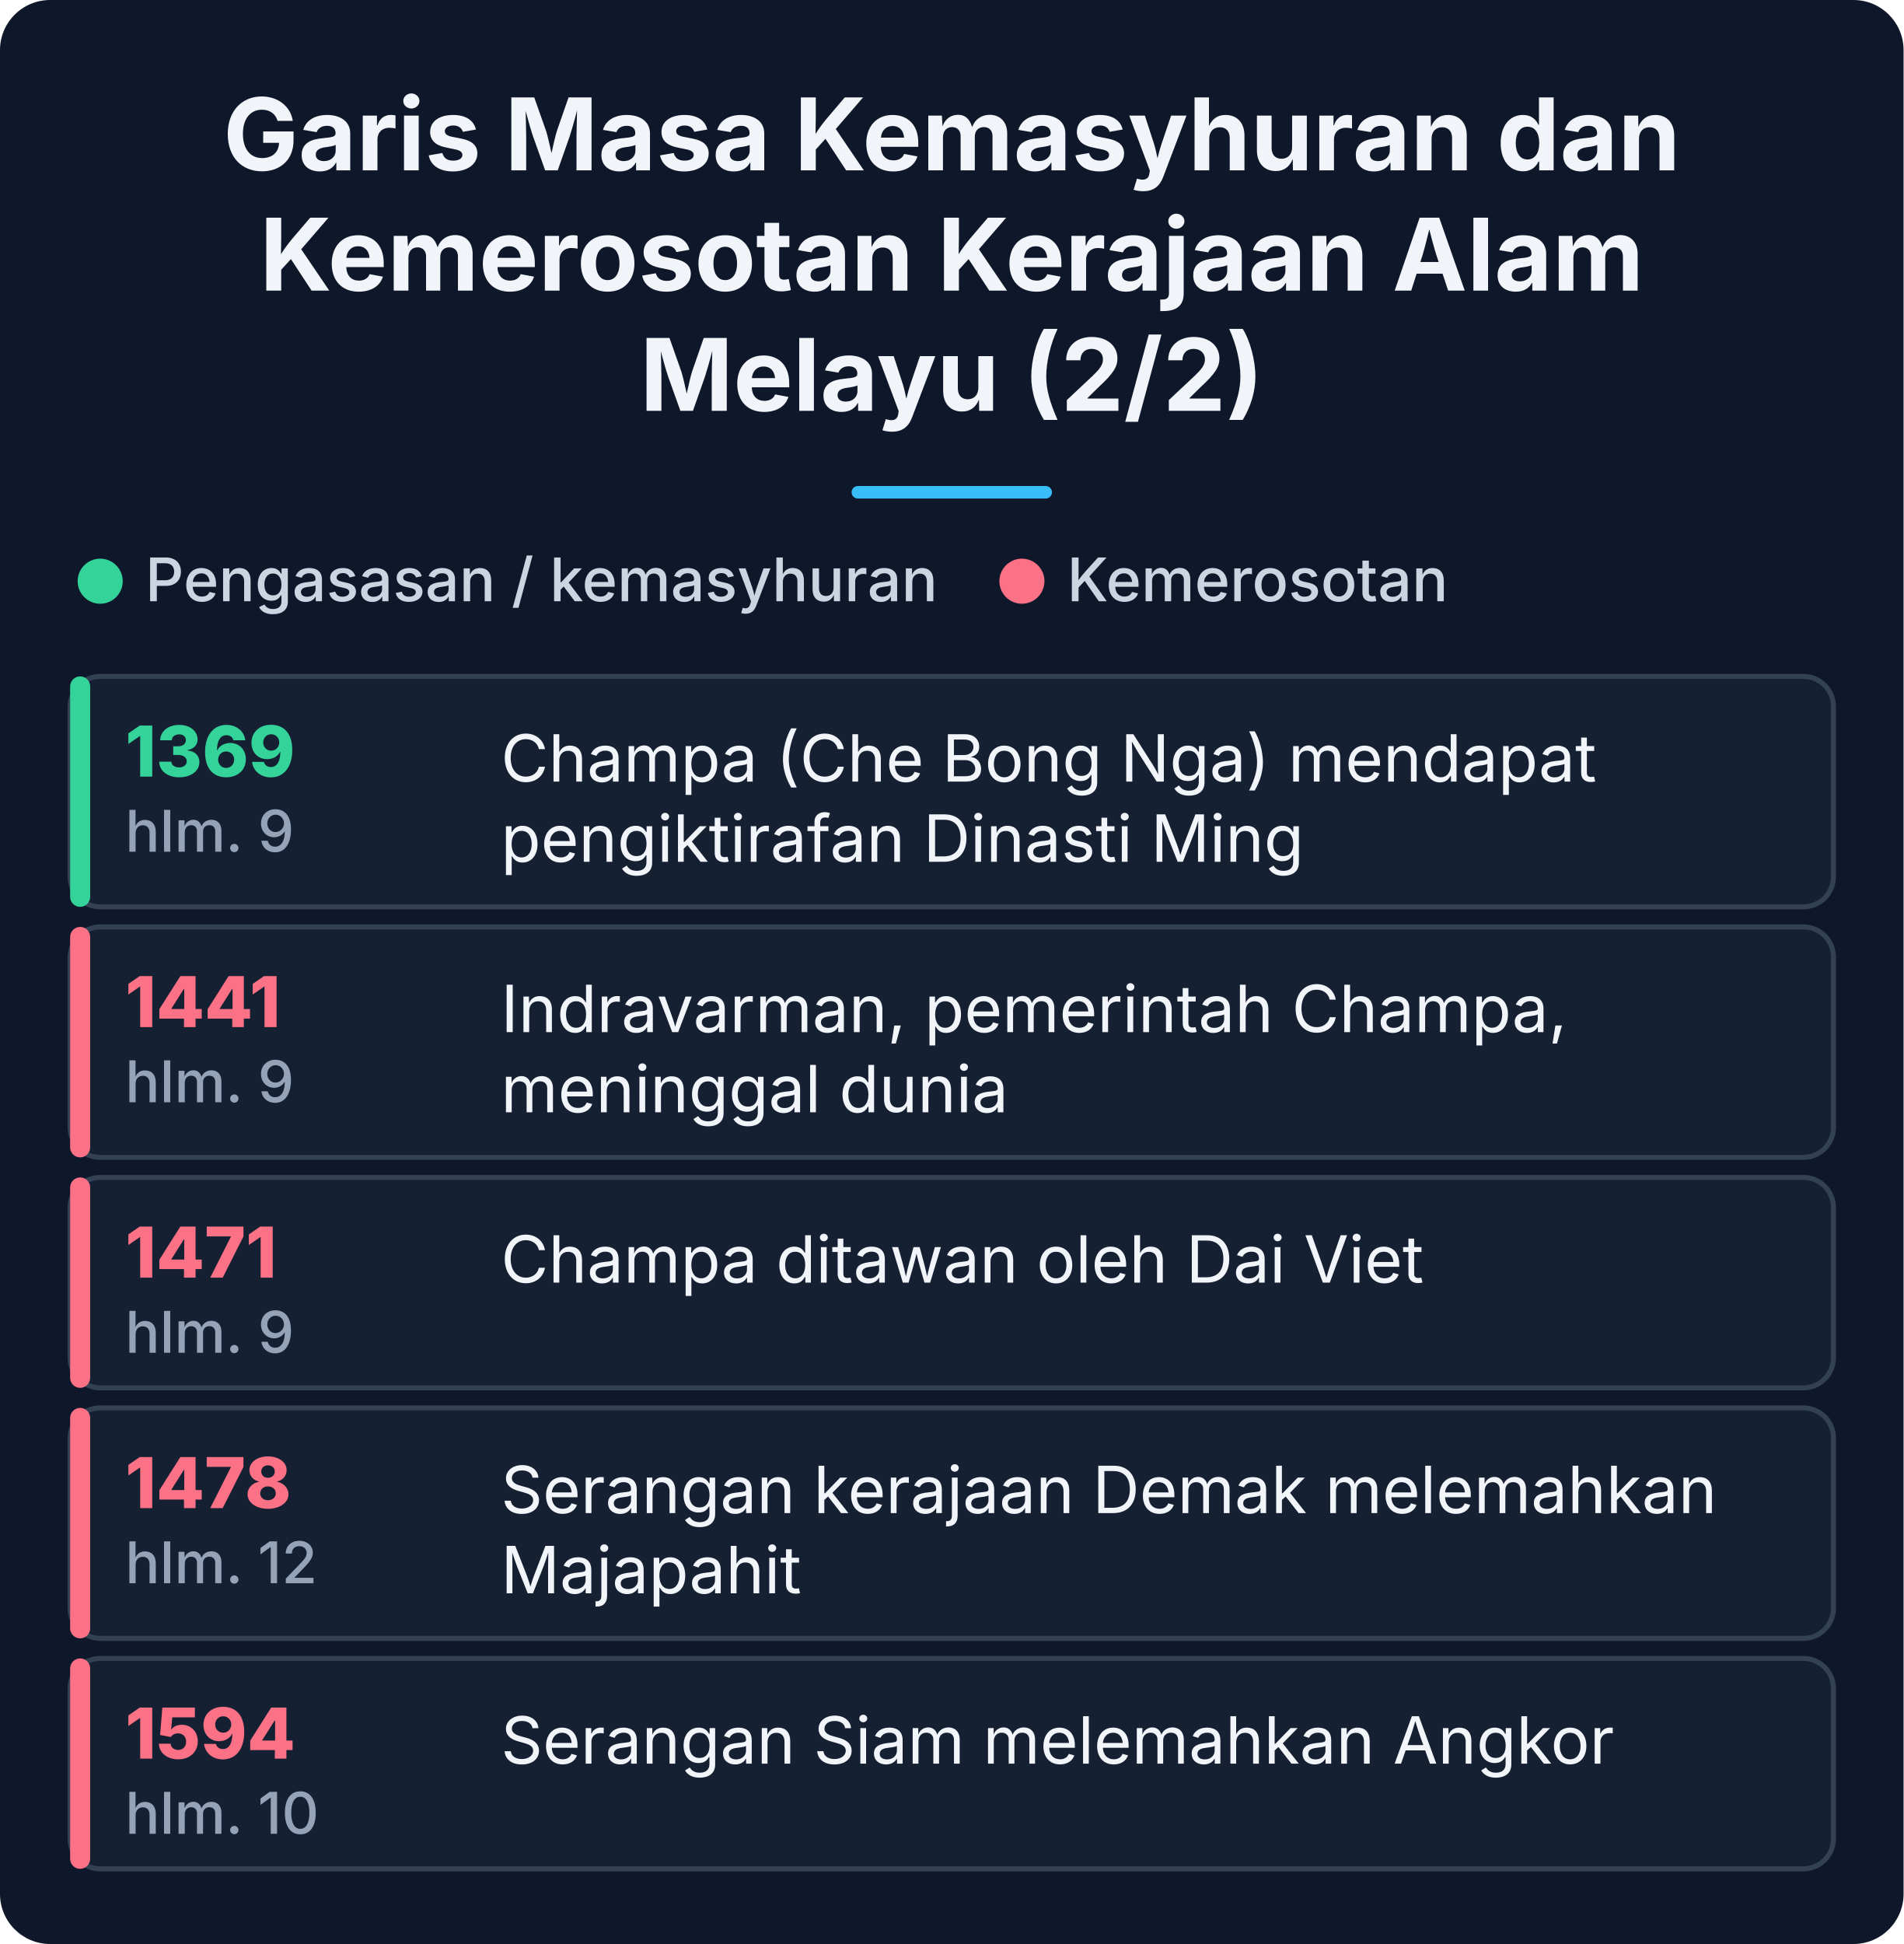
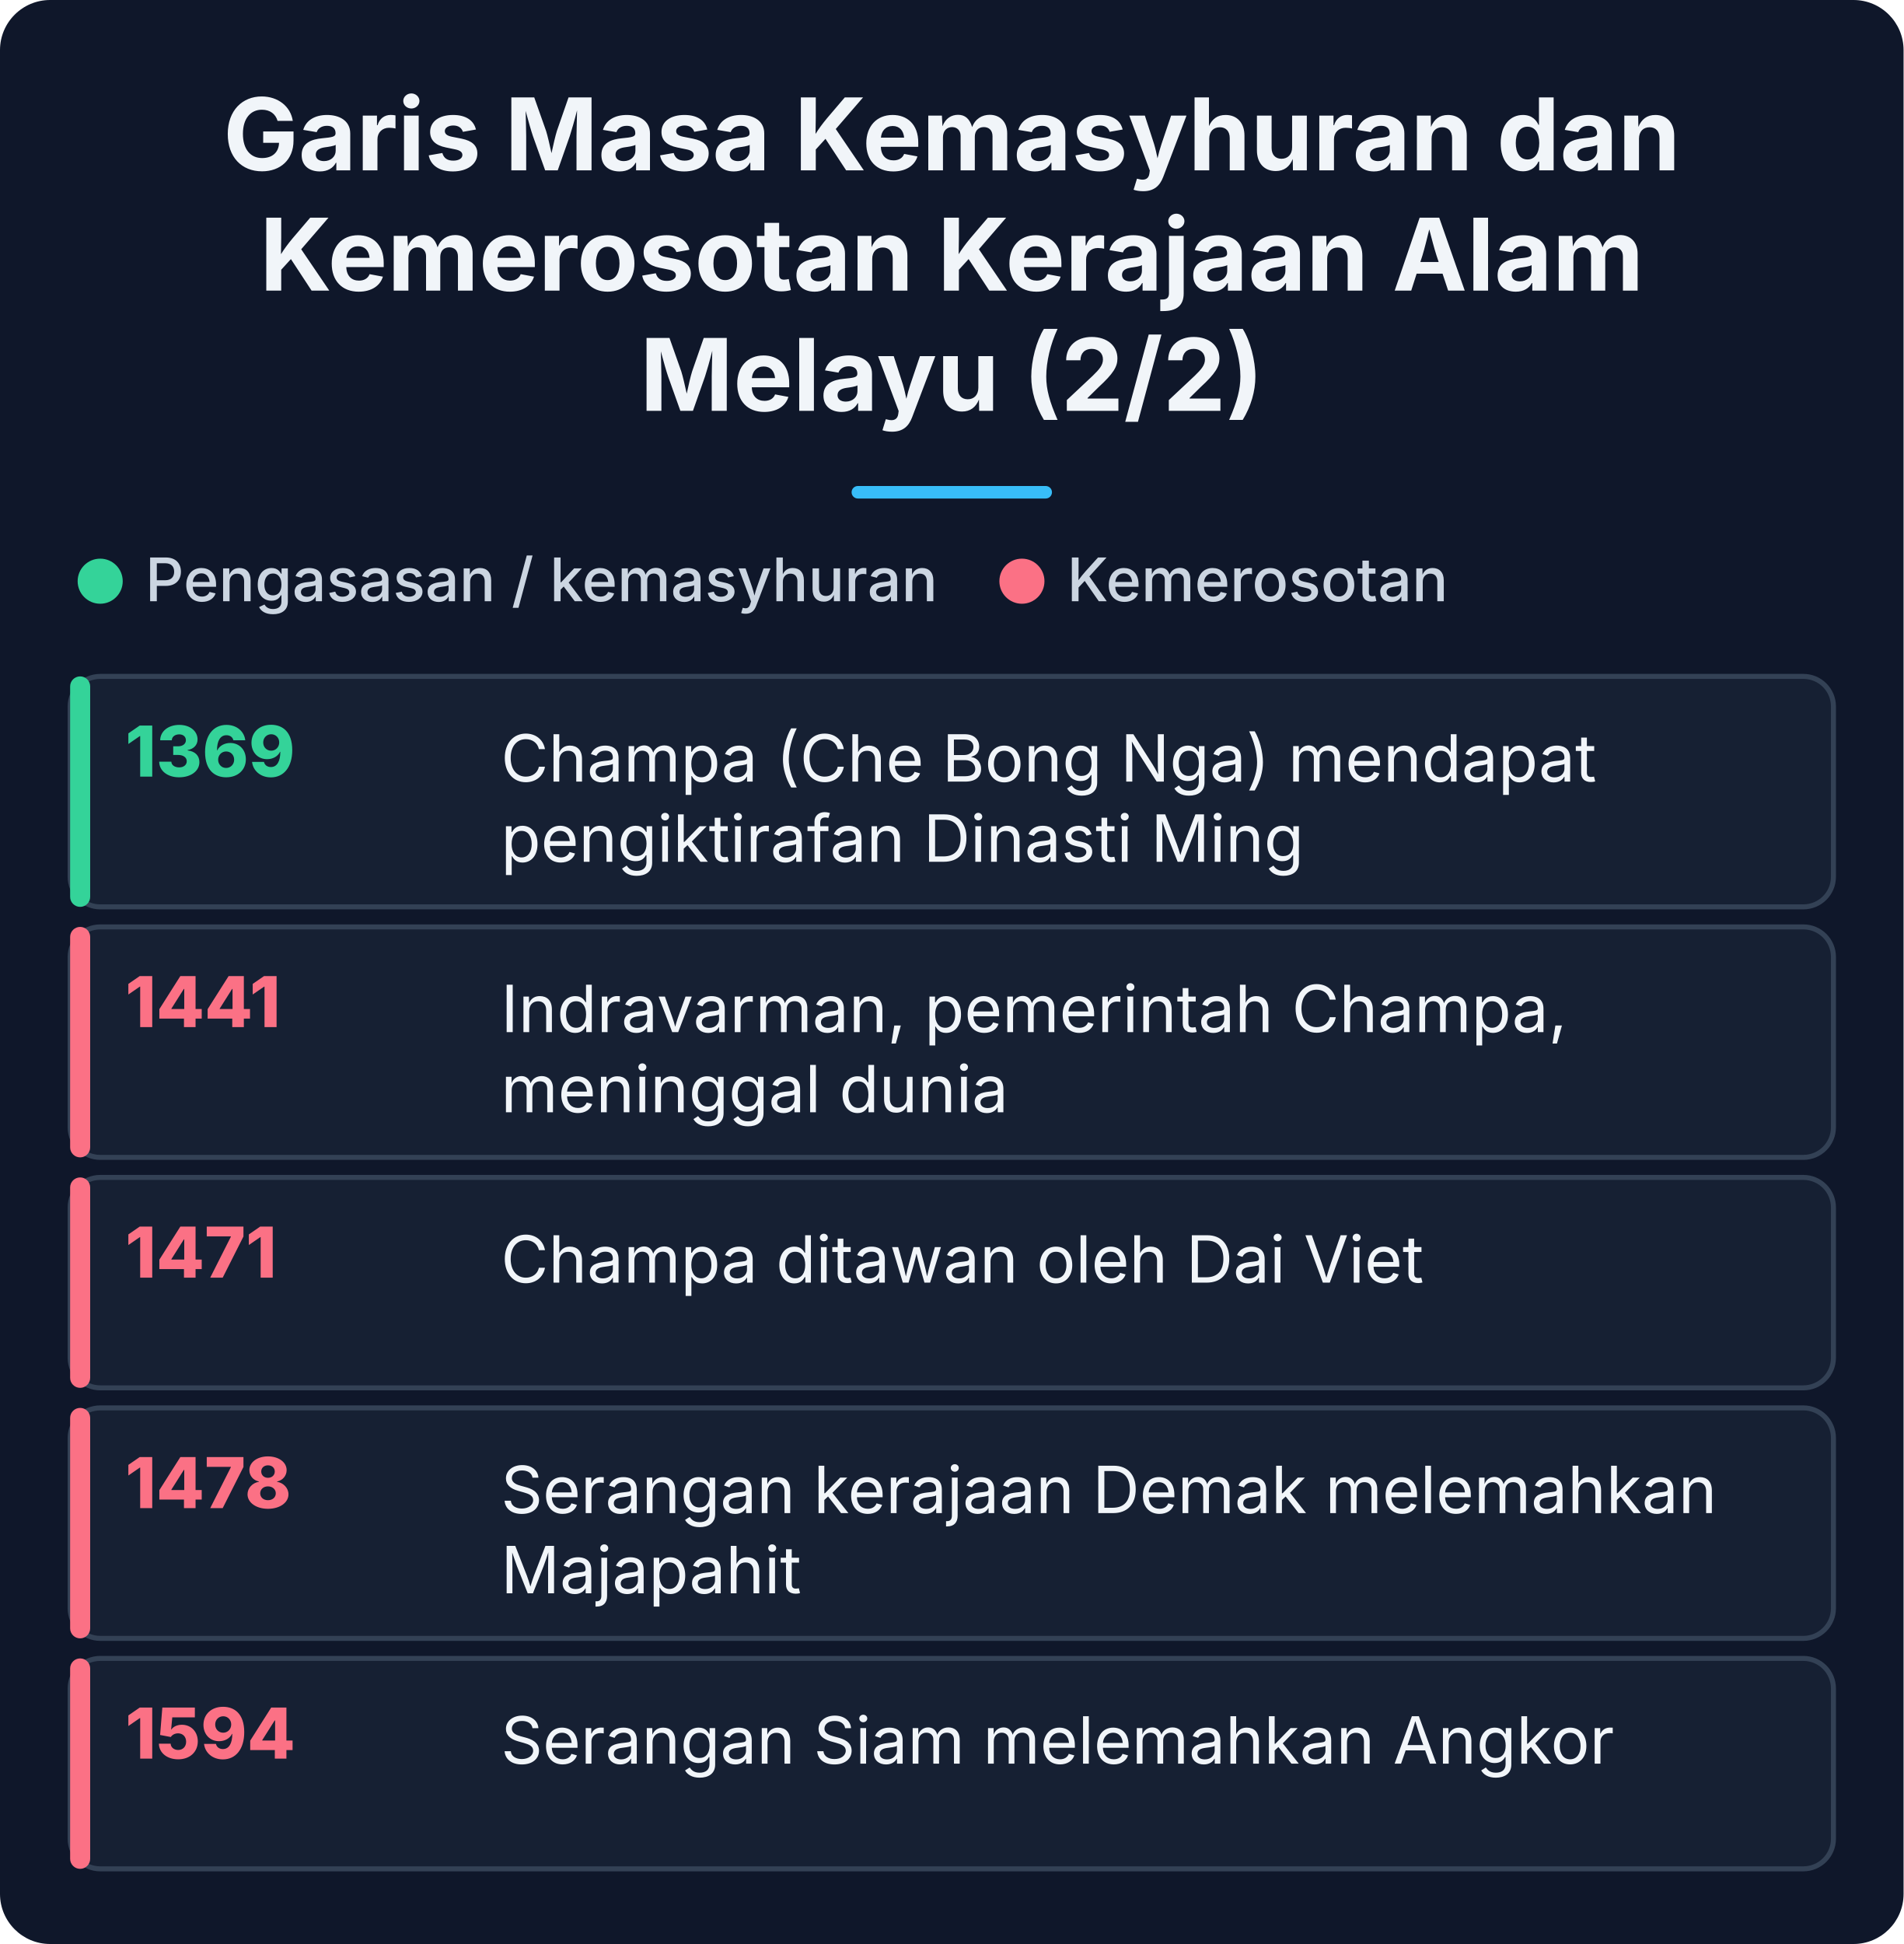
<svg xmlns="http://www.w3.org/2000/svg" viewBox="0 0 760 776" width="760" height="776" role="img" aria-label="Garis masa kemasyhuran dan kemerosotan kerajaan Alam Melayu, bahagian 2 daripada 2 (1369 - 1594)">
  <rect width="760" height="776" rx="20" fill="#0f172a" />
  <text x="380" y="68" text-anchor="middle" font-family="Inter, Segoe UI, Arial, sans-serif" font-size="40" font-weight="700" fill="#f1f5f9">Garis Masa Kemasyhuran dan</text>
  <text x="380" y="116" text-anchor="middle" font-family="Inter, Segoe UI, Arial, sans-serif" font-size="40" font-weight="700" fill="#f1f5f9">Kemerosotan Kerajaan Alam</text>
  <text x="380" y="164" text-anchor="middle" font-family="Inter, Segoe UI, Arial, sans-serif" font-size="40" font-weight="700" fill="#f1f5f9">Melayu (2/2)</text>
  <rect x="340" y="194" width="80" height="5" rx="2.5" fill="#38bdf8" />
  <circle cx="40" cy="232" r="9" fill="#34d399" />
  <text x="58" y="240" text-anchor="start" font-family="Inter, Segoe UI, Arial, sans-serif" font-size="24" font-weight="500" fill="#cbd5e1">Pengasasan / kemasyhuran</text>
  <circle cx="408" cy="232" r="9" fill="#fb7185" />
  <text x="426" y="240" text-anchor="start" font-family="Inter, Segoe UI, Arial, sans-serif" font-size="24" font-weight="500" fill="#cbd5e1">Kemerosotan</text>
  <rect x="28" y="270" width="704" height="92" rx="12" fill="#162033" stroke="#334155" stroke-width="2" />
  <rect x="28" y="270" width="8" height="92" rx="4" fill="#34d399" />
  <text x="50" y="310" text-anchor="start" font-family="Inter, Segoe UI, Arial, sans-serif" font-size="28" font-weight="800" fill="#34d399">1369</text>
-   <text x="50" y="340" text-anchor="start" font-family="Inter, Segoe UI, Arial, sans-serif" font-size="23" font-weight="500" fill="#94a3b8">hlm. 9</text>
  <text x="200" y="312" text-anchor="start" font-family="Inter, Segoe UI, Arial, sans-serif" font-size="26" font-weight="400" fill="#f1f5f9">Champa (Che Bong Nga) mendapat</text>
  <text x="200" y="344" text-anchor="start" font-family="Inter, Segoe UI, Arial, sans-serif" font-size="26" font-weight="400" fill="#f1f5f9">pengiktirafan Dinasti Ming</text>
  <rect x="28" y="370" width="704" height="92" rx="12" fill="#162033" stroke="#334155" stroke-width="2" />
  <rect x="28" y="370" width="8" height="92" rx="4" fill="#fb7185" />
  <text x="50" y="410" text-anchor="start" font-family="Inter, Segoe UI, Arial, sans-serif" font-size="28" font-weight="800" fill="#fb7185">1441</text>
-   <text x="50" y="440" text-anchor="start" font-family="Inter, Segoe UI, Arial, sans-serif" font-size="23" font-weight="500" fill="#94a3b8">hlm. 9</text>
  <text x="200" y="412" text-anchor="start" font-family="Inter, Segoe UI, Arial, sans-serif" font-size="26" font-weight="400" fill="#f1f5f9">Indravarman, pemerintah Champa,</text>
  <text x="200" y="444" text-anchor="start" font-family="Inter, Segoe UI, Arial, sans-serif" font-size="26" font-weight="400" fill="#f1f5f9">meninggal dunia</text>
  <rect x="28" y="470" width="704" height="84" rx="12" fill="#162033" stroke="#334155" stroke-width="2" />
  <rect x="28" y="470" width="8" height="84" rx="4" fill="#fb7185" />
  <text x="50" y="510" text-anchor="start" font-family="Inter, Segoe UI, Arial, sans-serif" font-size="28" font-weight="800" fill="#fb7185">1471</text>
-   <text x="50" y="540" text-anchor="start" font-family="Inter, Segoe UI, Arial, sans-serif" font-size="23" font-weight="500" fill="#94a3b8">hlm. 9</text>
  <text x="200" y="512" text-anchor="start" font-family="Inter, Segoe UI, Arial, sans-serif" font-size="26" font-weight="400" fill="#f1f5f9">Champa ditawan oleh Dai Viet</text>
  <rect x="28" y="562" width="704" height="92" rx="12" fill="#162033" stroke="#334155" stroke-width="2" />
  <rect x="28" y="562" width="8" height="92" rx="4" fill="#fb7185" />
  <text x="50" y="602" text-anchor="start" font-family="Inter, Segoe UI, Arial, sans-serif" font-size="28" font-weight="800" fill="#fb7185">1478</text>
-   <text x="50" y="632" text-anchor="start" font-family="Inter, Segoe UI, Arial, sans-serif" font-size="23" font-weight="500" fill="#94a3b8">hlm. 12</text>
  <text x="200" y="604" text-anchor="start" font-family="Inter, Segoe UI, Arial, sans-serif" font-size="26" font-weight="400" fill="#f1f5f9">Serangan kerajaan Demak melemahkan</text>
  <text x="200" y="636" text-anchor="start" font-family="Inter, Segoe UI, Arial, sans-serif" font-size="26" font-weight="400" fill="#f1f5f9">Majapahit</text>
  <rect x="28" y="662" width="704" height="84" rx="12" fill="#162033" stroke="#334155" stroke-width="2" />
  <rect x="28" y="662" width="8" height="84" rx="4" fill="#fb7185" />
  <text x="50" y="702" text-anchor="start" font-family="Inter, Segoe UI, Arial, sans-serif" font-size="28" font-weight="800" fill="#fb7185">1594</text>
-   <text x="50" y="732" text-anchor="start" font-family="Inter, Segoe UI, Arial, sans-serif" font-size="23" font-weight="500" fill="#94a3b8">hlm. 10</text>
  <text x="200" y="704" text-anchor="start" font-family="Inter, Segoe UI, Arial, sans-serif" font-size="26" font-weight="400" fill="#f1f5f9">Serangan Siam melemahkan Angkor</text>
</svg>
